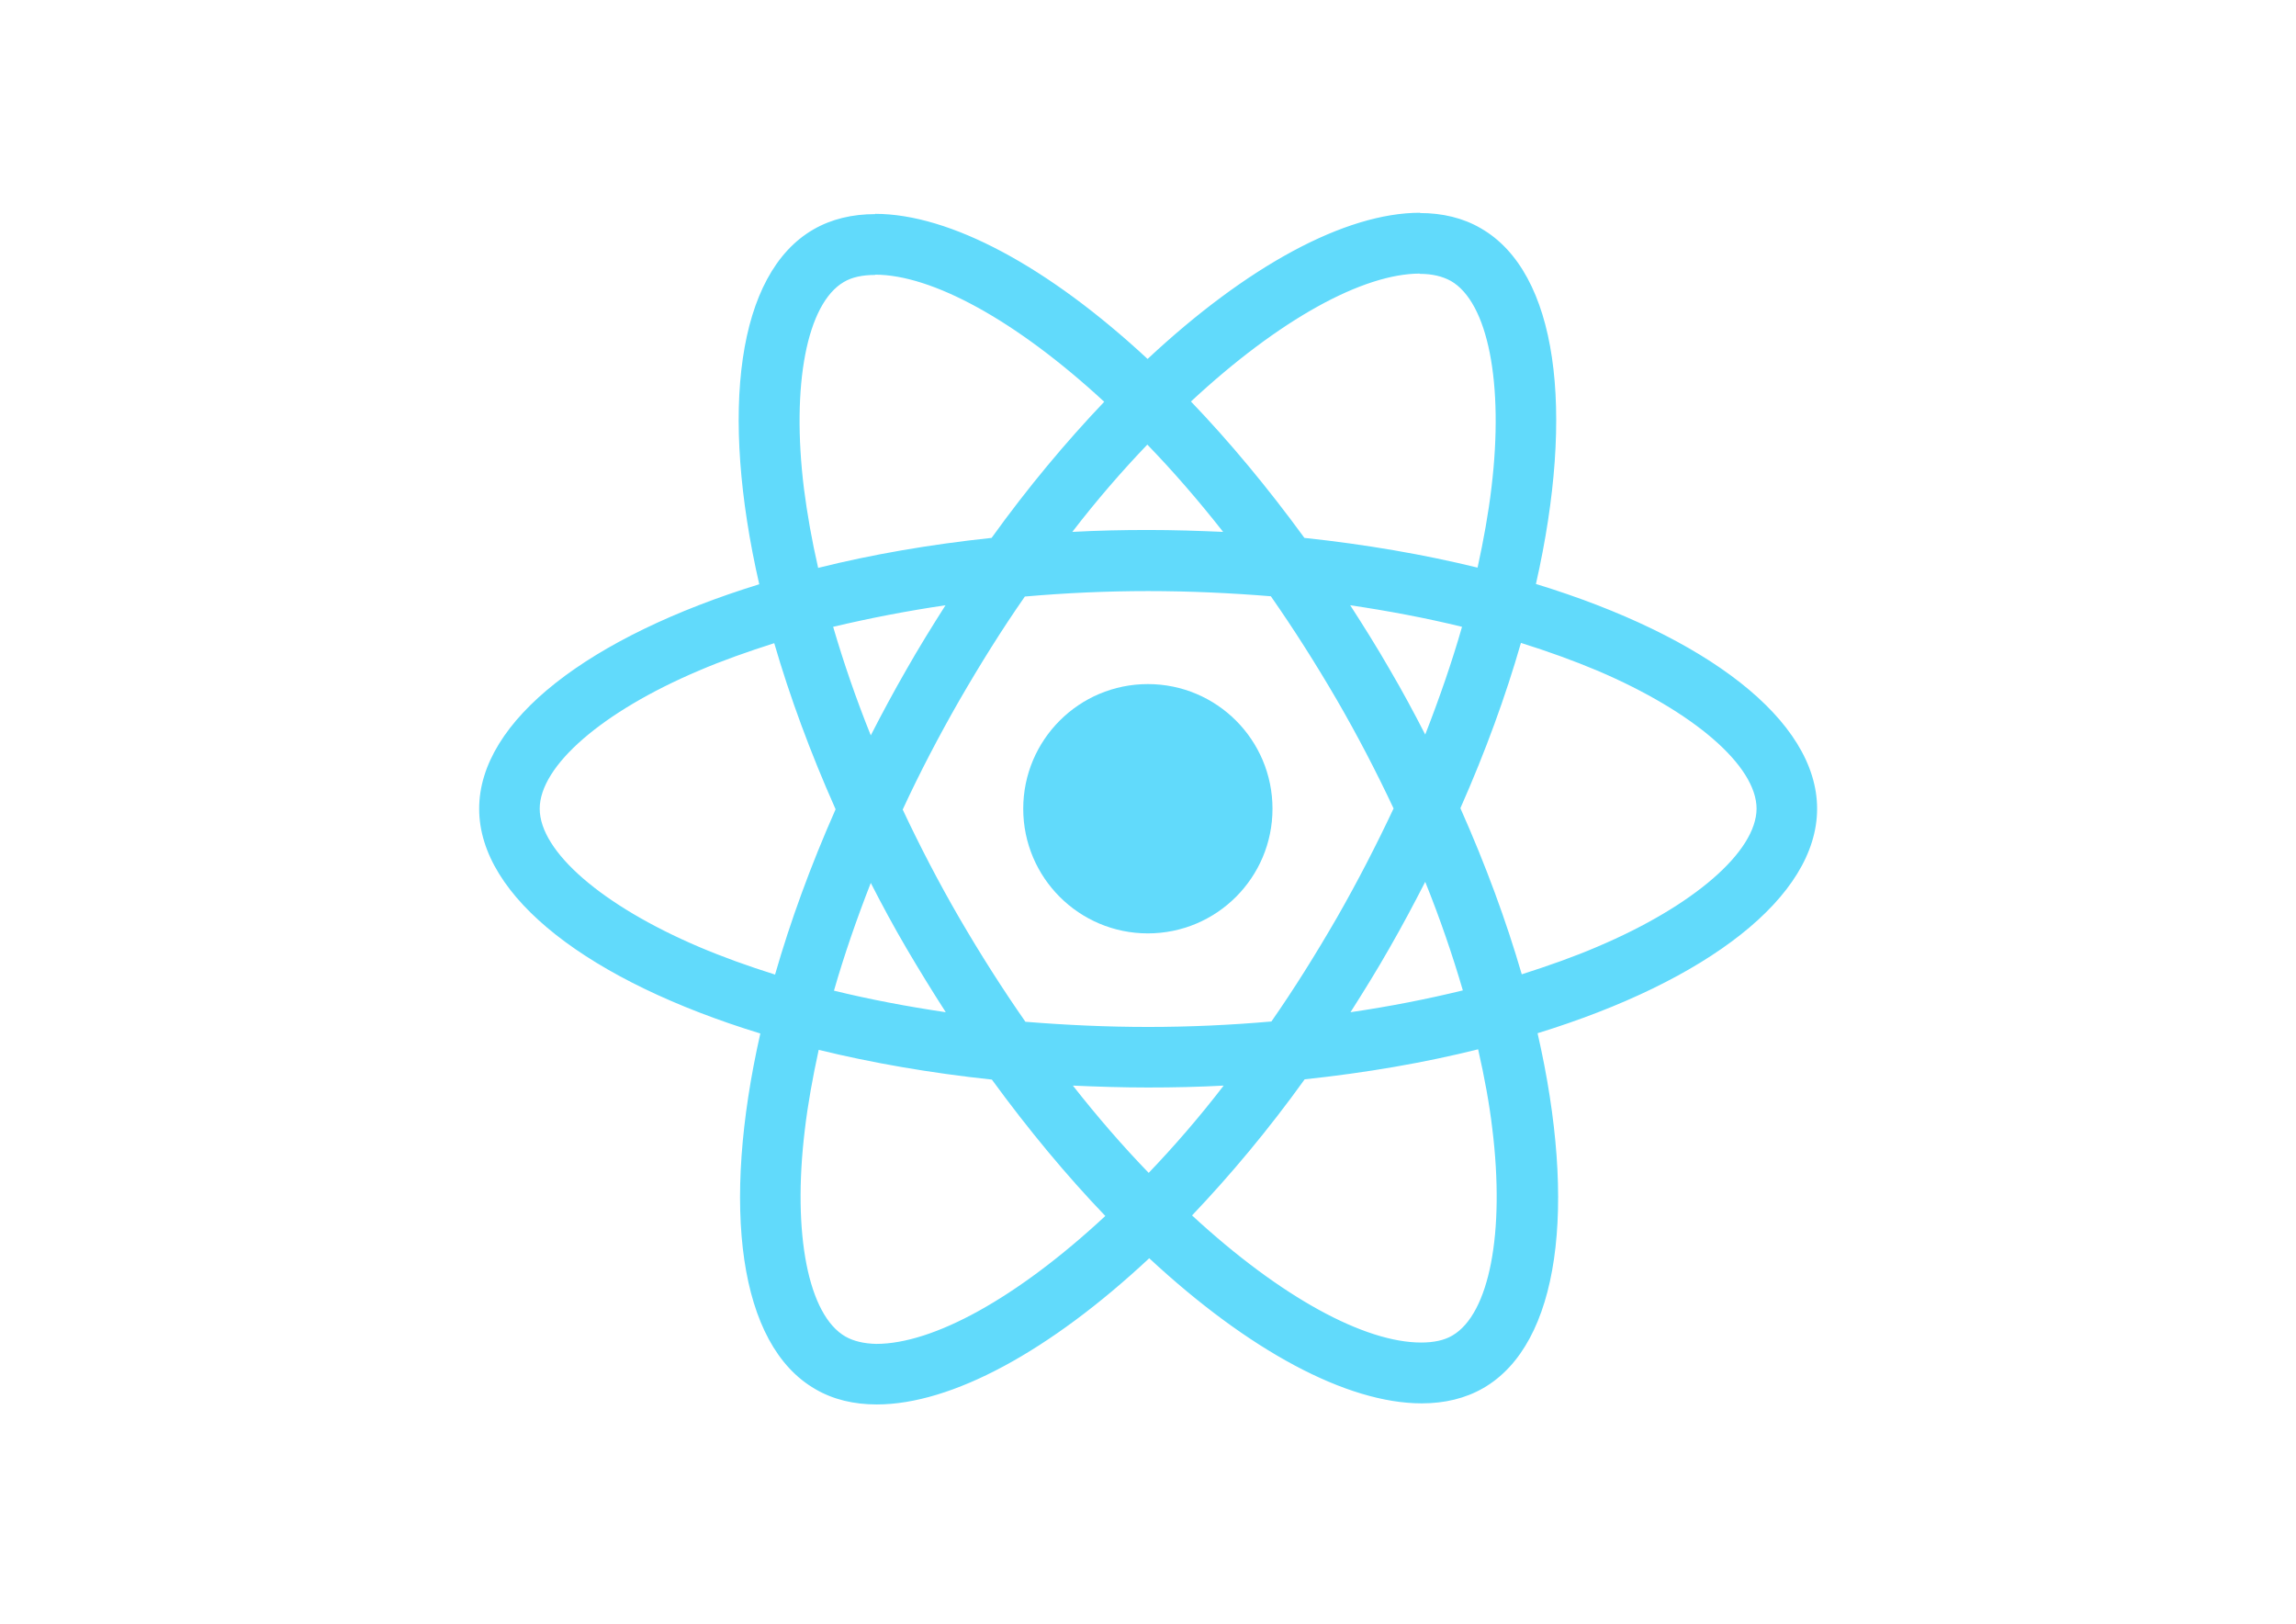
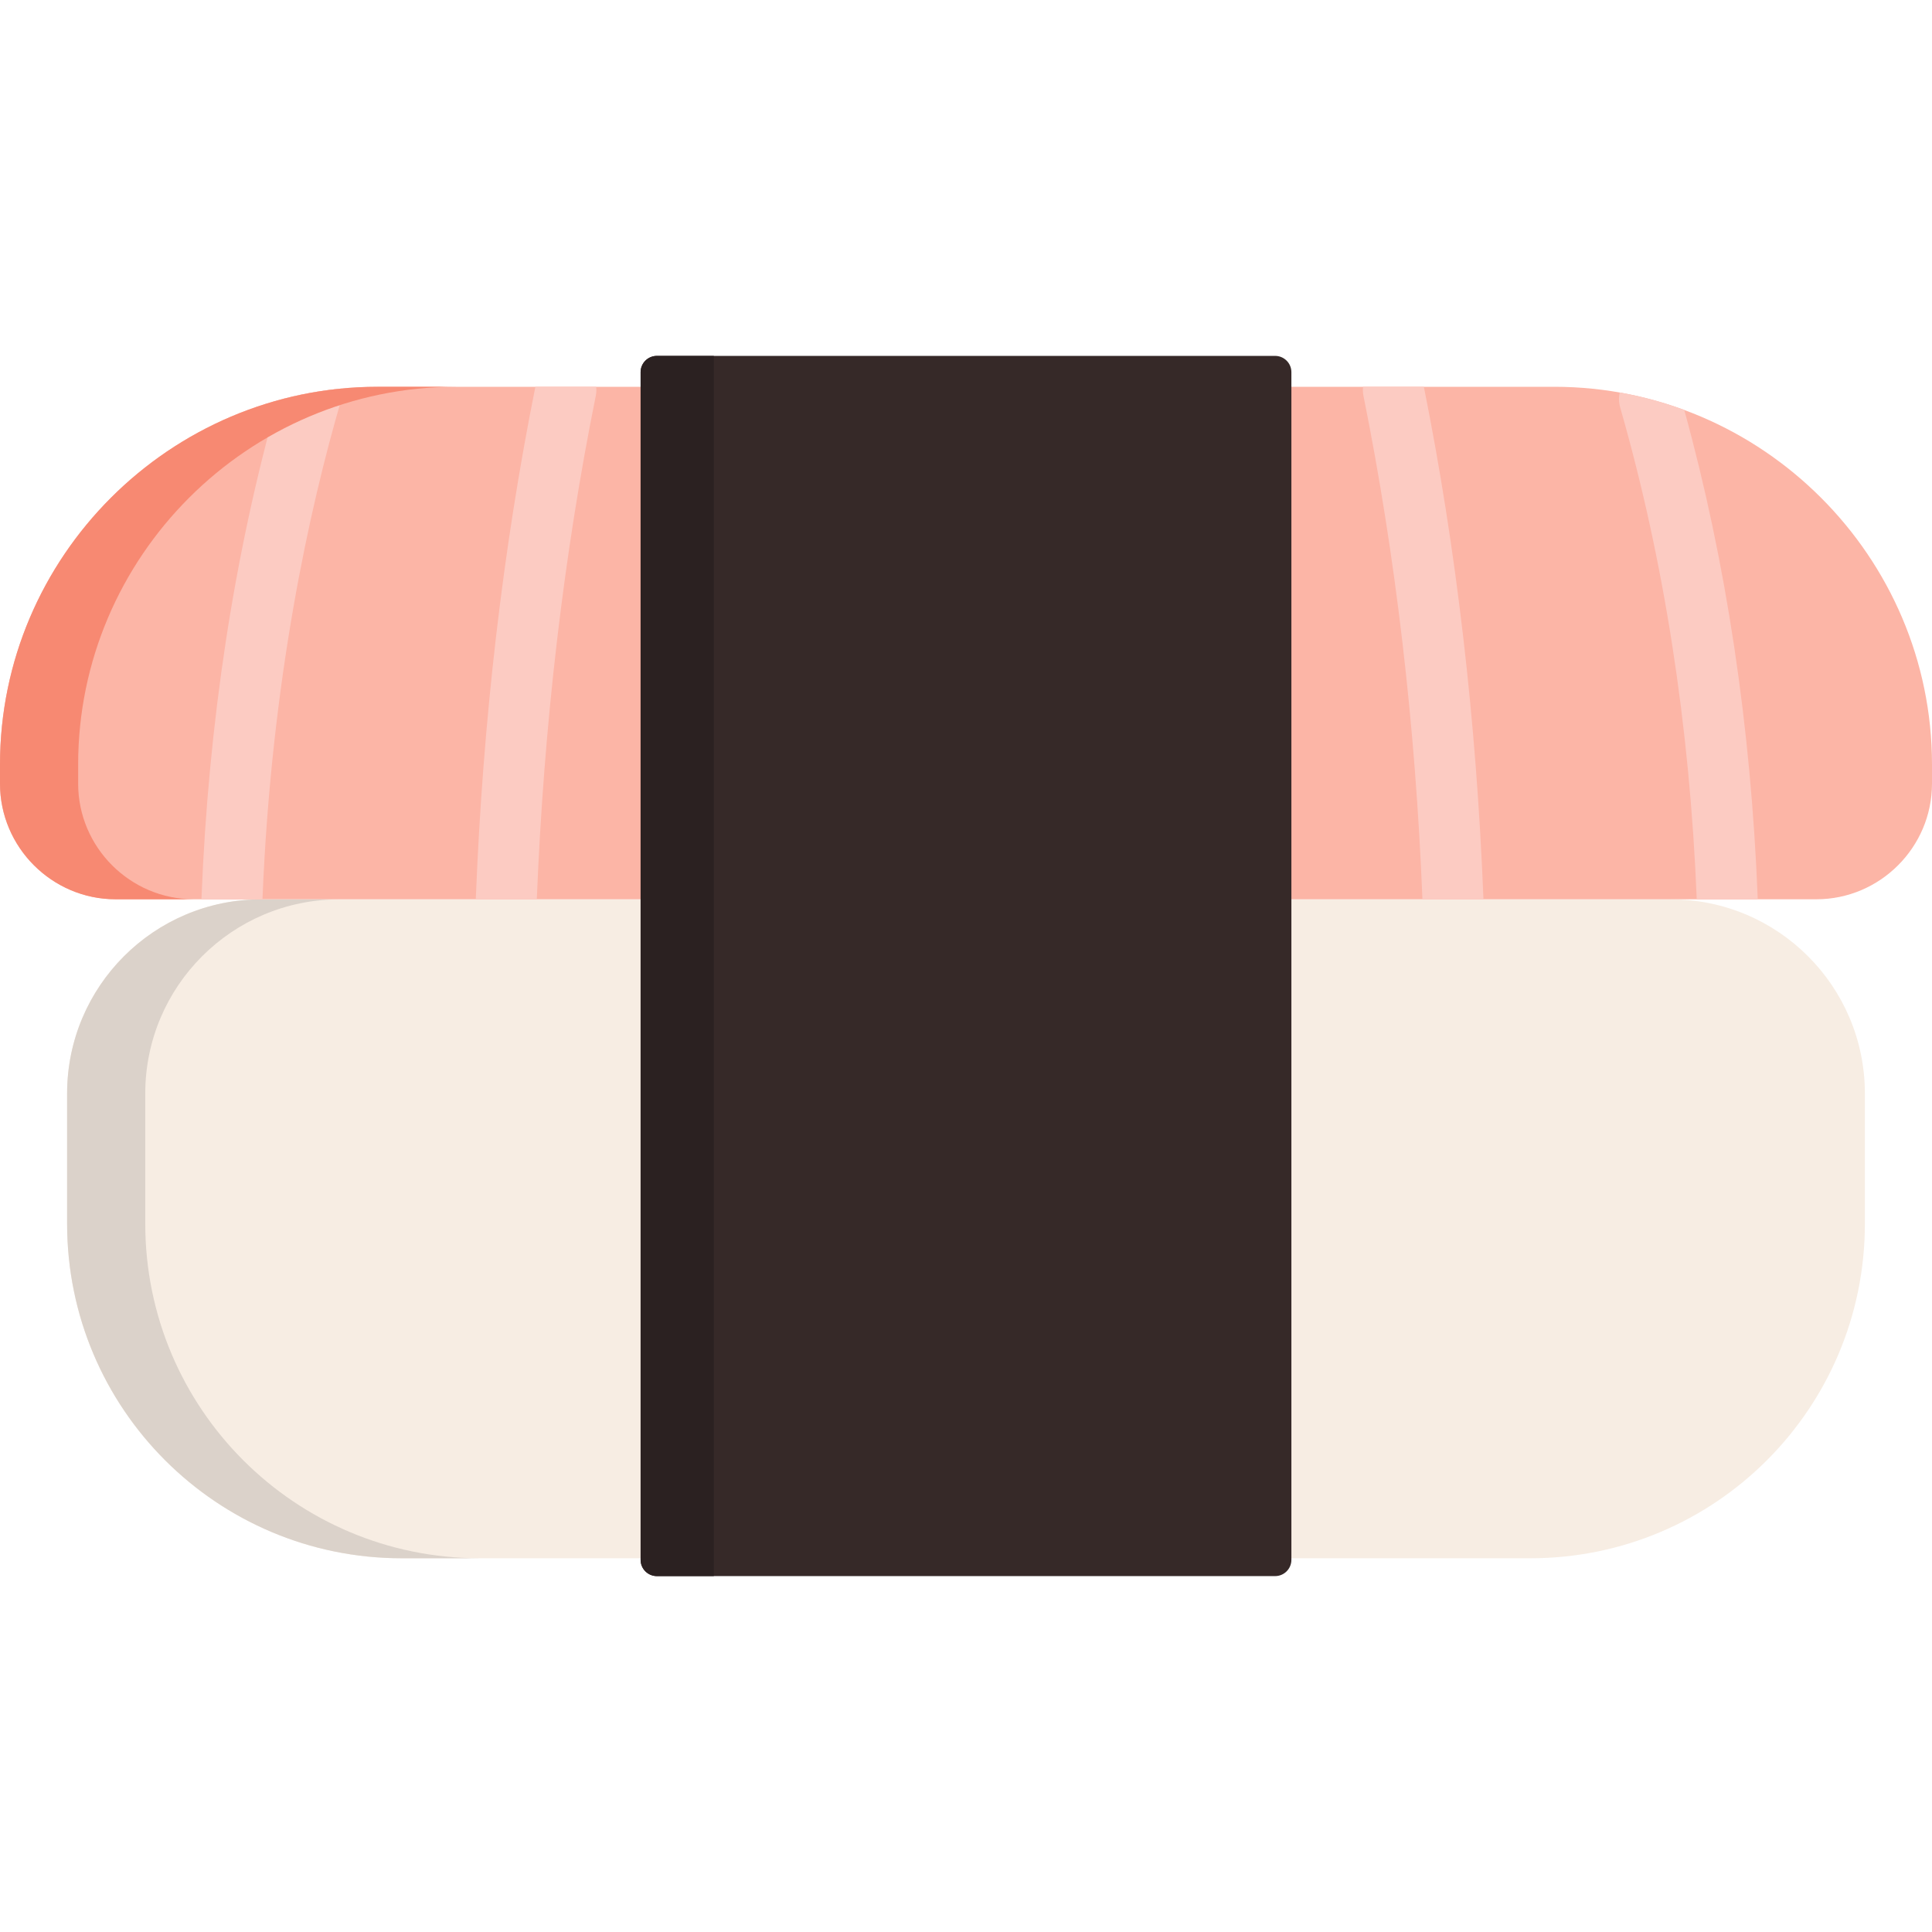
- <svg xmlns="http://www.w3.org/2000/svg" viewBox="0 0 841.9 595.3">
-   <g fill="#61DAFB">
-     <path d="M666.3 296.5c0-32.5-40.7-63.3-103.1-82.4 14.4-63.6 8-114.2-20.2-130.4-6.5-3.8-14.1-5.6-22.4-5.6v22.3c4.6 0 8.3.9 11.4 2.6 13.6 7.8 19.5 37.5 14.9 75.7-1.1 9.4-2.9 19.3-5.1 29.4-19.6-4.8-41-8.5-63.5-10.9-13.5-18.5-27.5-35.3-41.6-50 32.6-30.3 63.2-46.9 84-46.9V78c-27.5 0-63.5 19.6-99.9 53.6-36.4-33.8-72.4-53.2-99.9-53.2v22.3c20.7 0 51.4 16.5 84 46.6-14 14.7-28 31.4-41.3 49.9-22.6 2.4-44 6.1-63.6 11-2.3-10-4-19.7-5.2-29-4.7-38.2 1.1-67.9 14.6-75.8 3-1.8 6.9-2.6 11.5-2.6V78.5c-8.4 0-16 1.8-22.6 5.6-28.1 16.2-34.4 66.7-19.9 130.1-62.2 19.2-102.7 49.9-102.7 82.3 0 32.5 40.7 63.3 103.1 82.4-14.4 63.6-8 114.2 20.2 130.4 6.5 3.8 14.1 5.6 22.5 5.6 27.5 0 63.5-19.6 99.9-53.6 36.4 33.8 72.4 53.2 99.9 53.2 8.4 0 16-1.8 22.6-5.6 28.1-16.2 34.4-66.7 19.9-130.1 62-19.1 102.5-49.9 102.5-82.3zm-130.2-66.7c-3.7 12.9-8.3 26.2-13.5 39.5-4.1-8-8.4-16-13.1-24-4.6-8-9.5-15.8-14.4-23.4 14.2 2.1 27.9 4.7 41 7.9zm-45.8 106.5c-7.8 13.5-15.8 26.3-24.1 38.2-14.9 1.3-30 2-45.2 2-15.1 0-30.2-.7-45-1.9-8.3-11.9-16.4-24.6-24.2-38-7.6-13.1-14.5-26.4-20.8-39.8 6.2-13.4 13.2-26.8 20.7-39.9 7.8-13.5 15.8-26.3 24.1-38.2 14.9-1.3 30-2 45.2-2 15.1 0 30.2.7 45 1.9 8.3 11.9 16.4 24.6 24.2 38 7.6 13.1 14.5 26.4 20.8 39.8-6.3 13.4-13.2 26.8-20.7 39.9zm32.3-13c5.4 13.4 10 26.8 13.8 39.8-13.1 3.2-26.9 5.9-41.2 8 4.9-7.7 9.8-15.6 14.4-23.7 4.6-8 8.9-16.1 13-24.1zM421.2 430c-9.3-9.6-18.6-20.3-27.8-32 9 .4 18.2.7 27.5.7 9.4 0 18.7-.2 27.8-.7-9 11.7-18.3 22.4-27.5 32zm-74.4-58.9c-14.2-2.1-27.9-4.7-41-7.9 3.7-12.9 8.3-26.2 13.5-39.5 4.1 8 8.4 16 13.1 24 4.7 8 9.5 15.8 14.4 23.4zM420.7 163c9.3 9.6 18.6 20.3 27.8 32-9-.4-18.2-.7-27.5-.7-9.4 0-18.7.2-27.8.7 9-11.7 18.3-22.4 27.5-32zm-74 58.9c-4.9 7.7-9.8 15.6-14.4 23.7-4.6 8-8.9 16-13 24-5.4-13.4-10-26.8-13.8-39.8 13.1-3.1 26.9-5.8 41.2-7.9zm-90.5 125.2c-35.4-15.1-58.3-34.9-58.3-50.6 0-15.7 22.9-35.6 58.3-50.6 8.6-3.7 18-7 27.7-10.1 5.7 19.6 13.2 40 22.5 60.9-9.2 20.8-16.6 41.1-22.2 60.6-9.9-3.1-19.3-6.5-28-10.2zM310 490c-13.6-7.8-19.5-37.5-14.9-75.7 1.1-9.4 2.9-19.3 5.1-29.4 19.6 4.8 41 8.5 63.5 10.9 13.5 18.5 27.5 35.3 41.6 50-32.6 30.3-63.2 46.9-84 46.9-4.5-.1-8.3-1-11.3-2.7zm237.2-76.2c4.7 38.2-1.1 67.9-14.6 75.8-3 1.8-6.9 2.6-11.5 2.6-20.7 0-51.4-16.5-84-46.6 14-14.7 28-31.4 41.3-49.9 22.6-2.4 44-6.1 63.6-11 2.3 10.1 4.1 19.8 5.2 29.1zm38.5-66.7c-8.6 3.7-18 7-27.7 10.1-5.7-19.6-13.2-40-22.5-60.9 9.2-20.8 16.6-41.1 22.2-60.6 9.9 3.1 19.3 6.5 28.1 10.2 35.4 15.1 58.3 34.9 58.3 50.6-.1 15.7-23 35.6-58.4 50.6zM320.8 78.4z" />
-     <circle cx="420.9" cy="296.5" r="45.7" />
-     <path d="M520.5 78.1z" />
+ <svg xmlns="http://www.w3.org/2000/svg" version="1.1" id="Layer_1" x="0px" y="0px" viewBox="0 0 511.999 511.999" style="enable-background:new 0 0 511.999 511.999;" xml:space="preserve">
+   <path style="fill:#F7EDE3;" d="M405.547,412.957H106.453c-48.97,0-88.668-39.698-88.668-88.668v-34.491     c0-28.42,23.039-51.459,51.459-51.459h373.51c28.42,0,51.459,23.039,51.459,51.459v34.491     C494.215,373.258,454.517,412.957,405.547,412.957z" />
+   <path style="fill:#DBD2CA;" d="M38.495,324.288v-34.491c0-28.42,23.039-51.459,51.459-51.459h-20.71     c-28.42,0-51.459,23.039-51.459,51.459v34.491c0,48.97,39.698,88.668,88.668,88.668h20.71     C78.194,412.957,38.495,373.258,38.495,324.288z" />
+   <path style="fill:#FCB5A6;" d="M481.359,238.317H30.641C13.788,238.317,0,224.528,0,207.675v-5.071     c0-55.057,45.047-100.102,100.102-100.102h311.794c55.057,0,100.102,45.047,100.102,100.102v5.071     C512,224.528,498.211,238.317,481.359,238.317z" />
+   <g>
+     <path style="fill:#FCCBC2;" d="M90.327,106.323c-8.192,28.047-18.41,73.685-20.77,131.988H53.388c0-0.097,0.01-0.215,0.01-0.312         c1.843-46.608,8.634-90.953,20.178-131.902c5.497-1.531,11.177-2.587,16.998-3.147C90.726,104.048,90.662,105.191,90.327,106.323z" />
+     <path style="fill:#FCCBC2;" d="M157.879,104.944c-8.504,42.134-13.754,87.008-15.619,133.368h-16.169         c0-0.097,0.01-0.215,0.01-0.312c1.865-47.072,7.168-92.656,15.78-135.502h16.104C158.084,103.294,158.051,104.113,157.879,104.944z         " />
+     <path style="fill:#FCCBC2;" d="M465.823,238.311h-16.169c-1.854-46.08-8.688-89.929-20.286-130.318         c-0.388-1.347-0.41-2.705-0.119-3.977c5.885,1.034,11.598,2.598,17.096,4.625c11.114,40.303,17.667,83.785,19.466,129.358         C465.812,238.095,465.823,238.214,465.823,238.311z" />
+     <path style="fill:#FCCBC2;" d="M393.129,238.311h-16.169c-1.854-46.274-7.114-91.146-15.619-133.368         c-0.172-0.83-0.205-1.649-0.108-2.447h16.104c8.612,42.943,13.916,88.516,15.78,135.502         C393.119,238.095,393.129,238.214,393.129,238.311z" />
  </g>
+   <path style="fill:#F78972;" d="M20.71,207.675v-5.071c0-55.057,45.047-100.103,100.102-100.103h-20.71     C45.047,102.501,0,147.547,0,202.604v5.071c0,16.852,13.788,30.641,30.641,30.641h20.71C34.498,238.316,20.71,224.528,20.71,207.675     z" />
+   <path style="fill:#362928;" d="M342.231,98.626v314.745c0,2.382-1.929,4.311-4.311,4.311H174.08c-2.382,0-4.311-1.93-4.311-4.311     V98.626c0-2.382,1.93-4.311,4.311-4.311h163.84C340.302,94.315,342.231,96.245,342.231,98.626z" />
+   <path style="fill:#2B2121;" d="M189.17,94.315v323.369h-15.09c-2.382,0-4.311-1.93-4.311-4.311V98.626     c0-2.382,1.93-4.311,4.311-4.311H189.17z" />
+   <g>
+ </g>
+   <g>
+ </g>
+   <g>
+ </g>
+   <g>
+ </g>
+   <g>
+ </g>
+   <g>
+ </g>
+   <g>
+ </g>
+   <g>
+ </g>
+   <g>
+ </g>
+   <g>
+ </g>
+   <g>
+ </g>
+   <g>
+ </g>
+   <g>
+ </g>
+   <g>
+ </g>
+   <g>
+ </g>
</svg>
